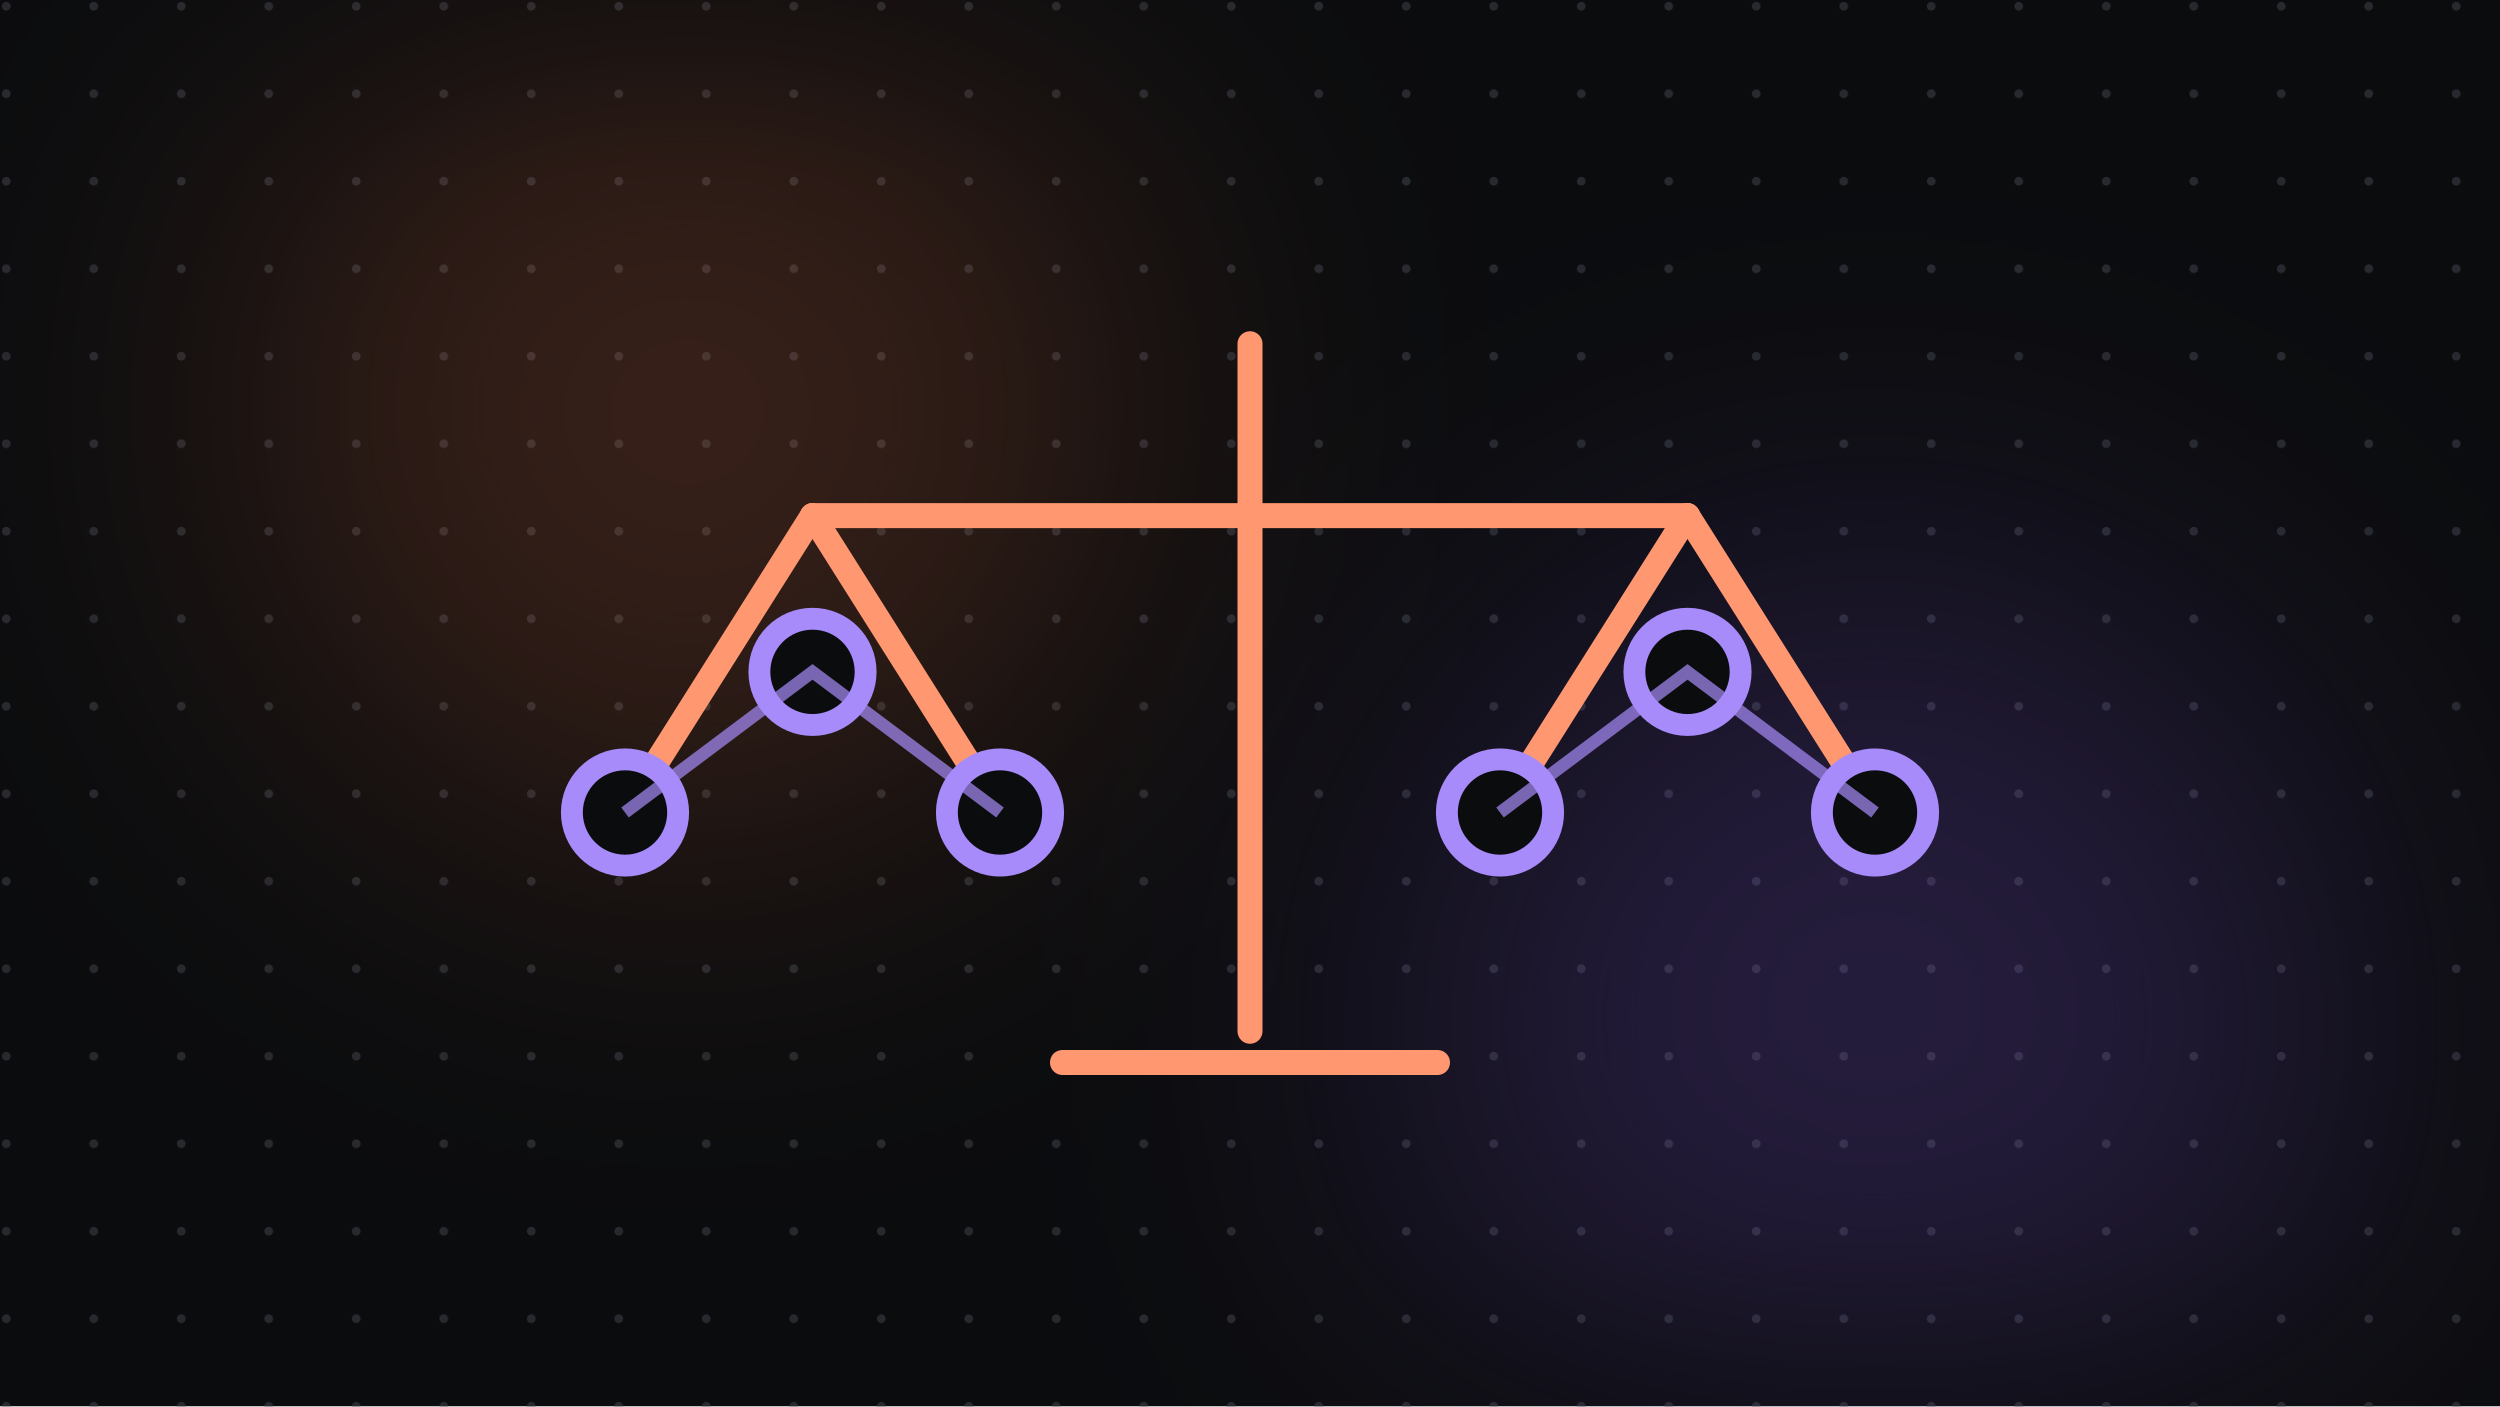
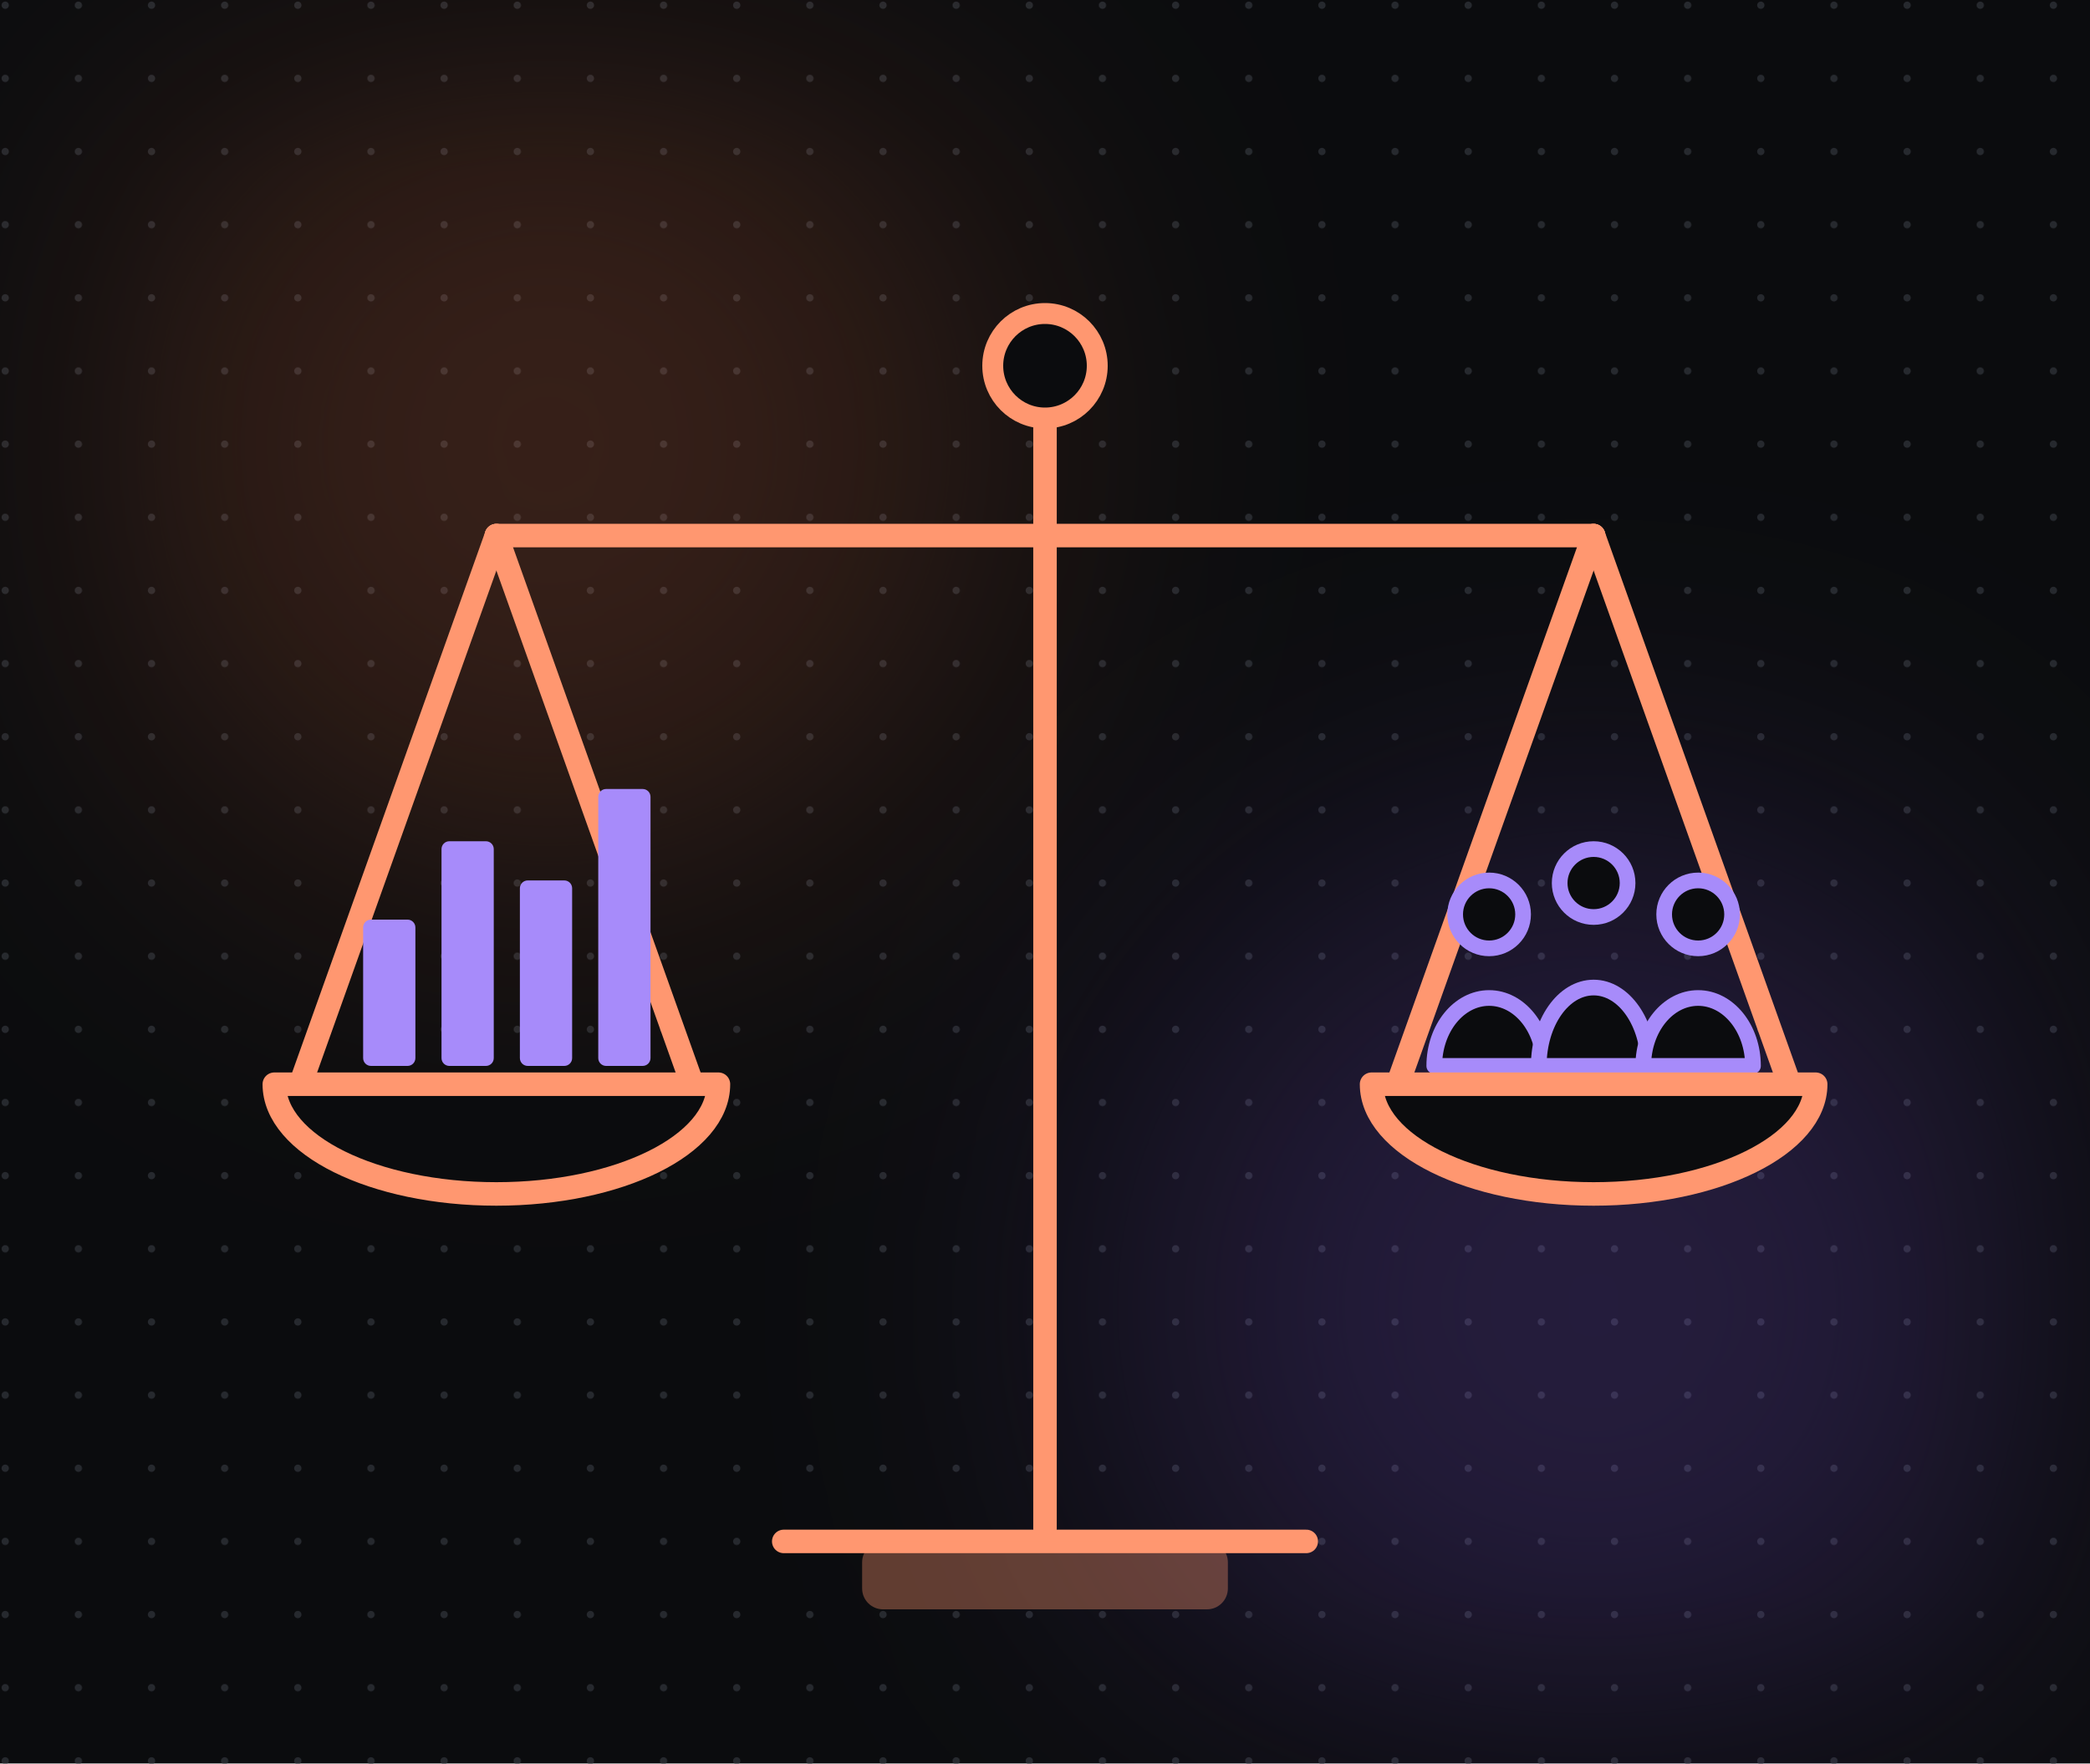
- <svg xmlns="http://www.w3.org/2000/svg" viewBox="0 0 800 450">
+ <svg xmlns="http://www.w3.org/2000/svg" viewBox="0 0 800 675">
  <defs>
    <filter id="blur3" x="-50%" y="-50%" width="200%" height="200%">
-       <feGaussianBlur stdDeviation="60" />
+       <feGaussianBlur stdDeviation="70" />
    </filter>
    <pattern id="dots3" width="28" height="28" patternUnits="userSpaceOnUse">
      <circle cx="2" cy="2" r="1.4" fill="#26292e" />
    </pattern>
  </defs>
-   <rect width="800" height="450" fill="#0b0c0e" />
-   <rect width="800" height="450" fill="url(#dots3)" />
-   <circle cx="220" cy="130" r="140" fill="#ff7a45" opacity="0.18" filter="url(#blur3)" />
-   <circle cx="600" cy="330" r="150" fill="#8b5cf6" opacity="0.2" filter="url(#blur3)" />
-   <g fill="none" stroke="#ff9770" stroke-width="8" stroke-linecap="round" stroke-linejoin="round">
-     <path d="M400 110 V330" />
-     <path d="M340 340 H460" />
-     <path d="M260 165 H540" />
-     <path d="M260 165 L200 260" />
-     <path d="M260 165 L320 260" />
-     <path d="M540 165 L480 260" />
-     <path d="M540 165 L600 260" />
+   <rect width="800" height="675" fill="#0b0c0e" />
+   <rect width="800" height="675" fill="url(#dots3)" />
+   <circle cx="210" cy="170" r="170" fill="#ff7a45" opacity="0.18" filter="url(#blur3)" />
+   <circle cx="610" cy="500" r="180" fill="#8b5cf6" opacity="0.2" filter="url(#blur3)" />
+   <g fill="none" stroke="#ff9770" stroke-width="9" stroke-linecap="round" stroke-linejoin="round">
+     <path d="M400 160 V585" />
+     <path d="M300 590 H500" />
+     <path d="M190 205 H610" />
+     <path d="M190 205 L115 415" />
+     <path d="M190 205 L265 415" />
+     <path d="M610 205 L535 415" />
+     <path d="M610 205 L685 415" />
  </g>
-   <g fill="#0b0c0e" stroke="#a78bfa" stroke-width="7">
-     <circle cx="200" cy="260" r="17" />
-     <circle cx="320" cy="260" r="17" />
-     <circle cx="260" cy="215" r="17" />
-     <circle cx="480" cy="260" r="17" />
-     <circle cx="600" cy="260" r="17" />
-     <circle cx="540" cy="215" r="17" />
+   <circle cx="400" cy="140" r="20" fill="#0b0c0e" stroke="#ff9770" stroke-width="8" />
+   <rect x="330" y="590" width="140" height="26" rx="8" fill="#ff9770" opacity="0.35" />
+   <g fill="#a78bfa">
+     <rect x="139" y="352" width="20" height="56" rx="3" />
+     <rect x="169" y="322" width="20" height="86" rx="3" />
+     <rect x="199" y="337" width="20" height="71" rx="3" />
+     <rect x="229" y="302" width="20" height="106" rx="3" />
  </g>
-   <g fill="none" stroke="#a78bfa" stroke-width="4" opacity="0.7">
-     <path d="M200 260 L260 215 L320 260" />
-     <path d="M480 260 L540 215 L600 260" />
+   <g fill="#0b0c0e" stroke="#a78bfa" stroke-width="6" stroke-linejoin="round">
+     <circle cx="570" cy="350" r="13" />
+     <circle cx="610" cy="338" r="13" />
+     <circle cx="650" cy="350" r="13" />
+     <path d="M549 408 A21 26 0 0 1 591 408 Z" />
+     <path d="M589 408 A21 30 0 0 1 631 408 Z" />
+     <path d="M629 408 A21 26 0 0 1 671 408 Z" />
+   </g>
+   <g fill="#0b0c0e" stroke="#ff9770" stroke-width="9" stroke-linecap="round" stroke-linejoin="round">
+     <path d="M105 415 H275 A85 42 0 0 1 105 415 Z" />
+     <path d="M525 415 H695 A85 42 0 0 1 525 415 Z" />
  </g>
</svg>
